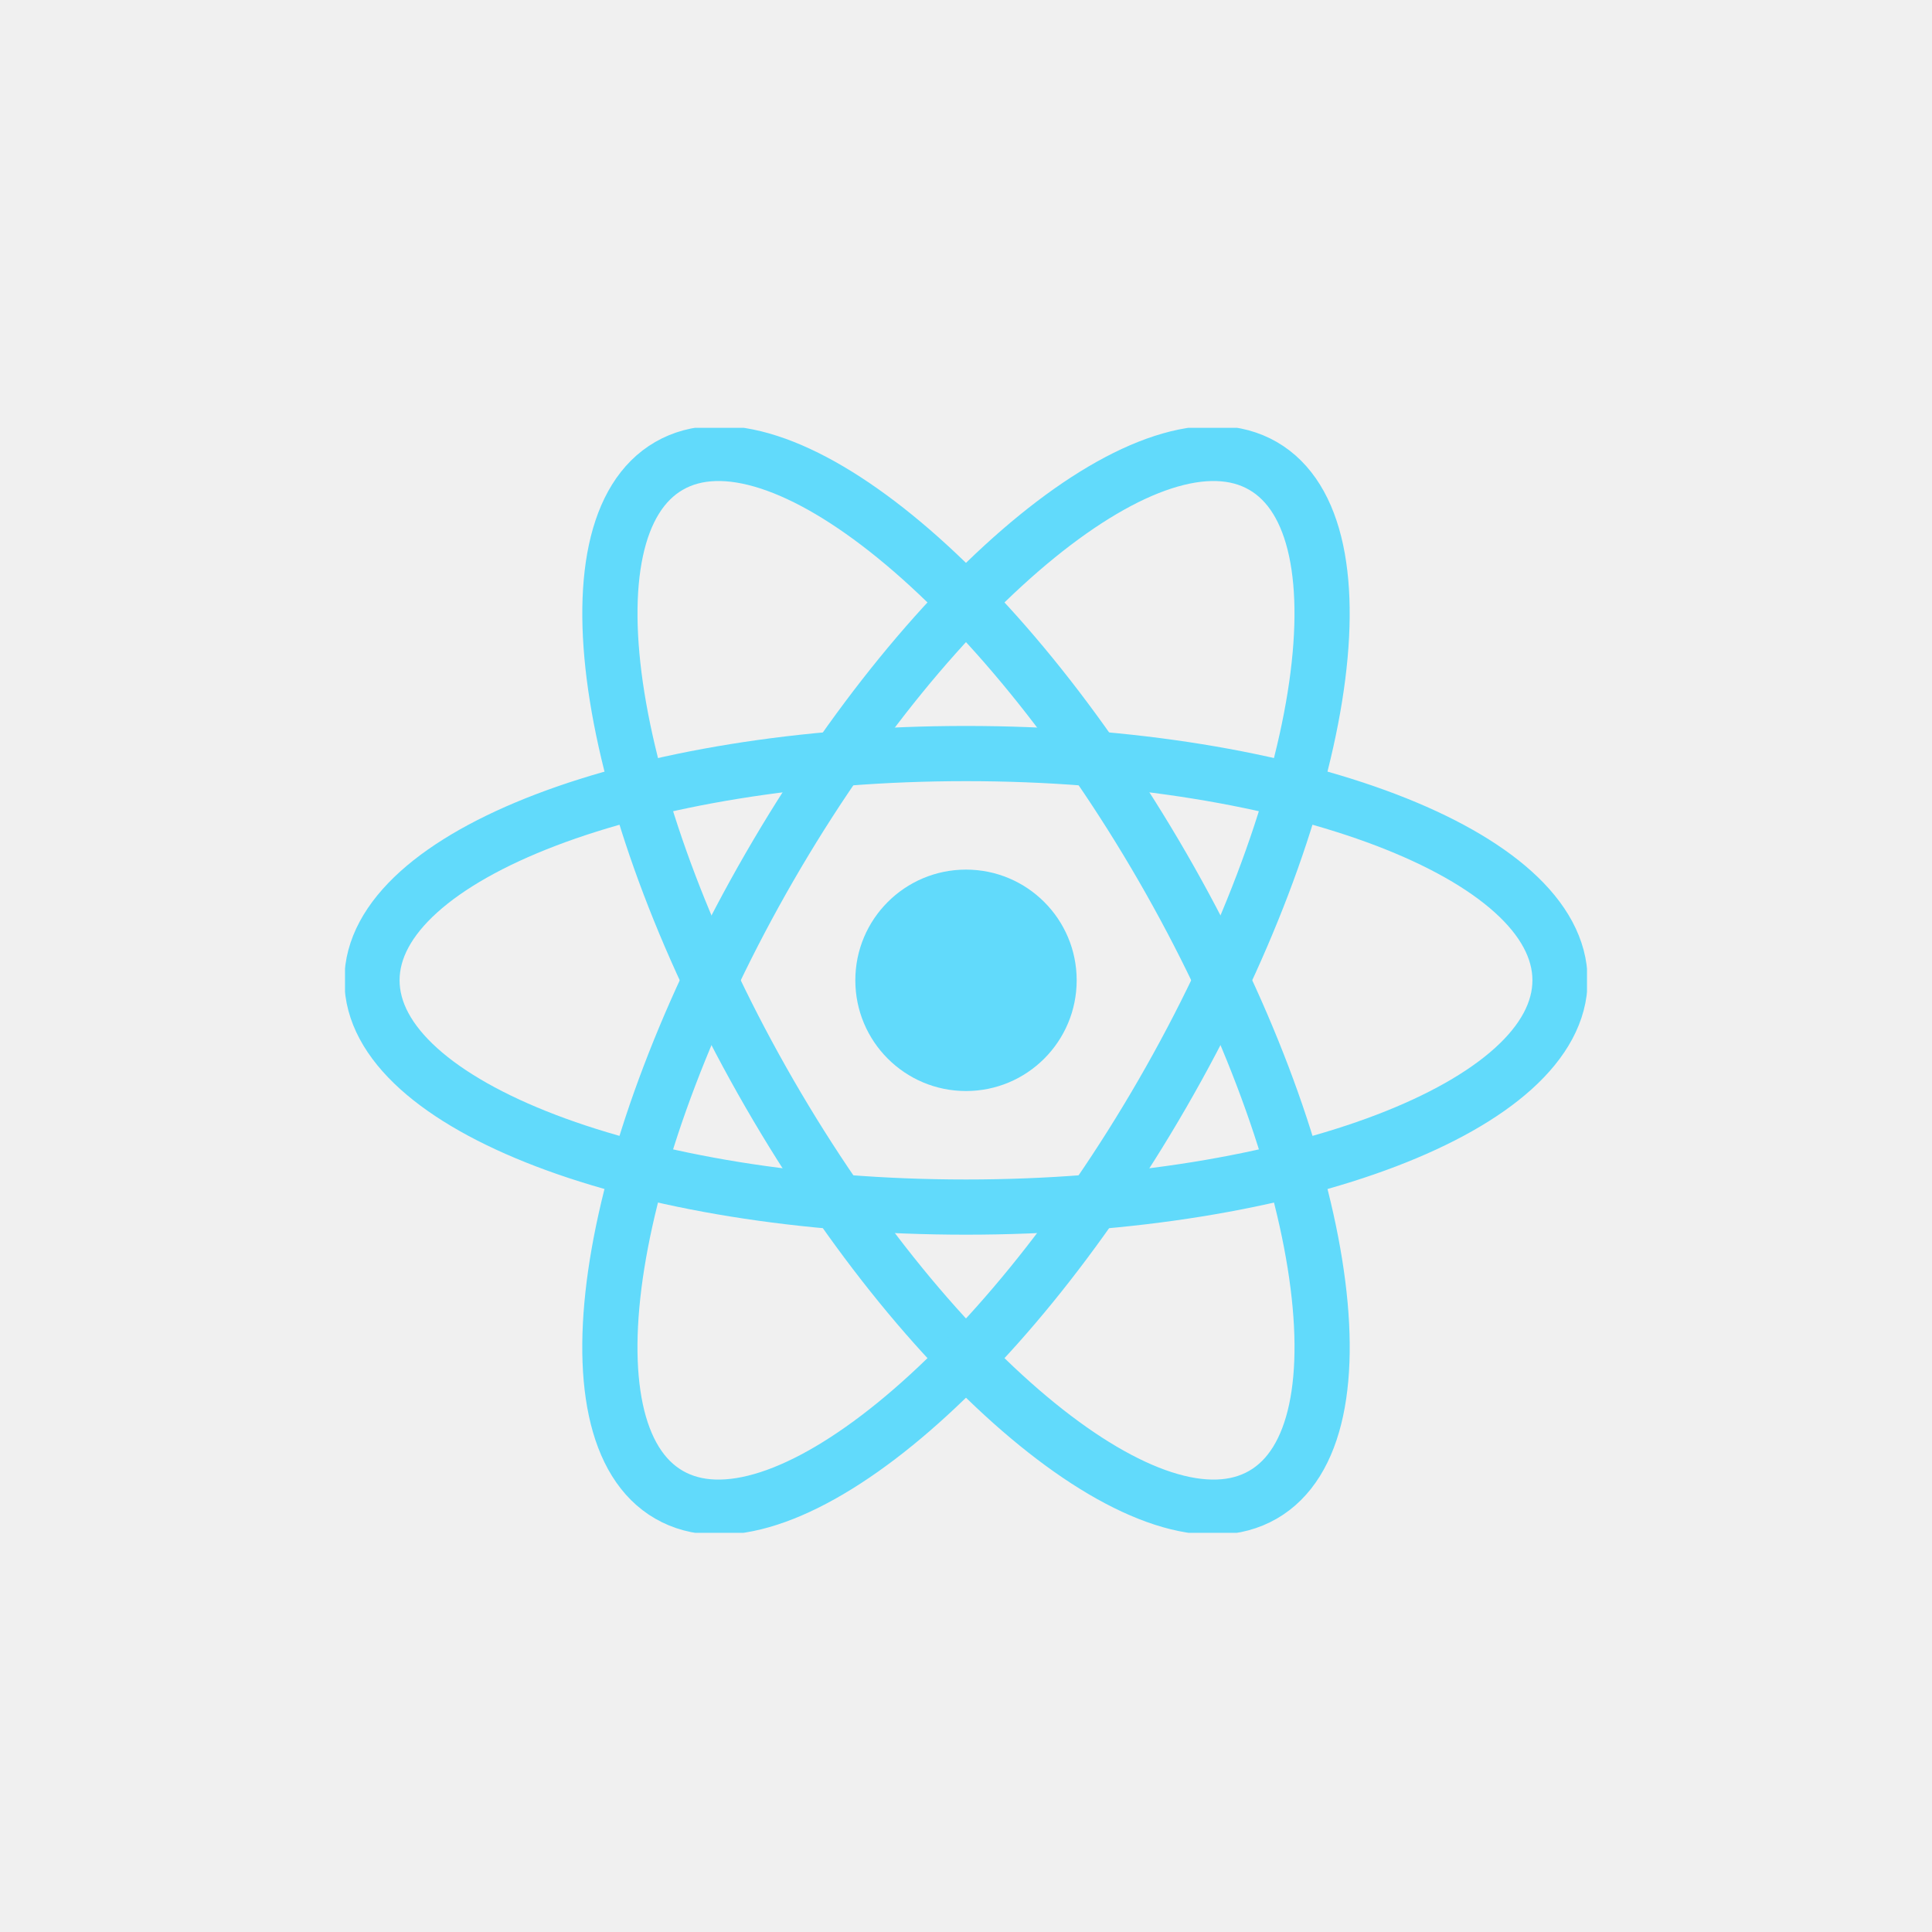
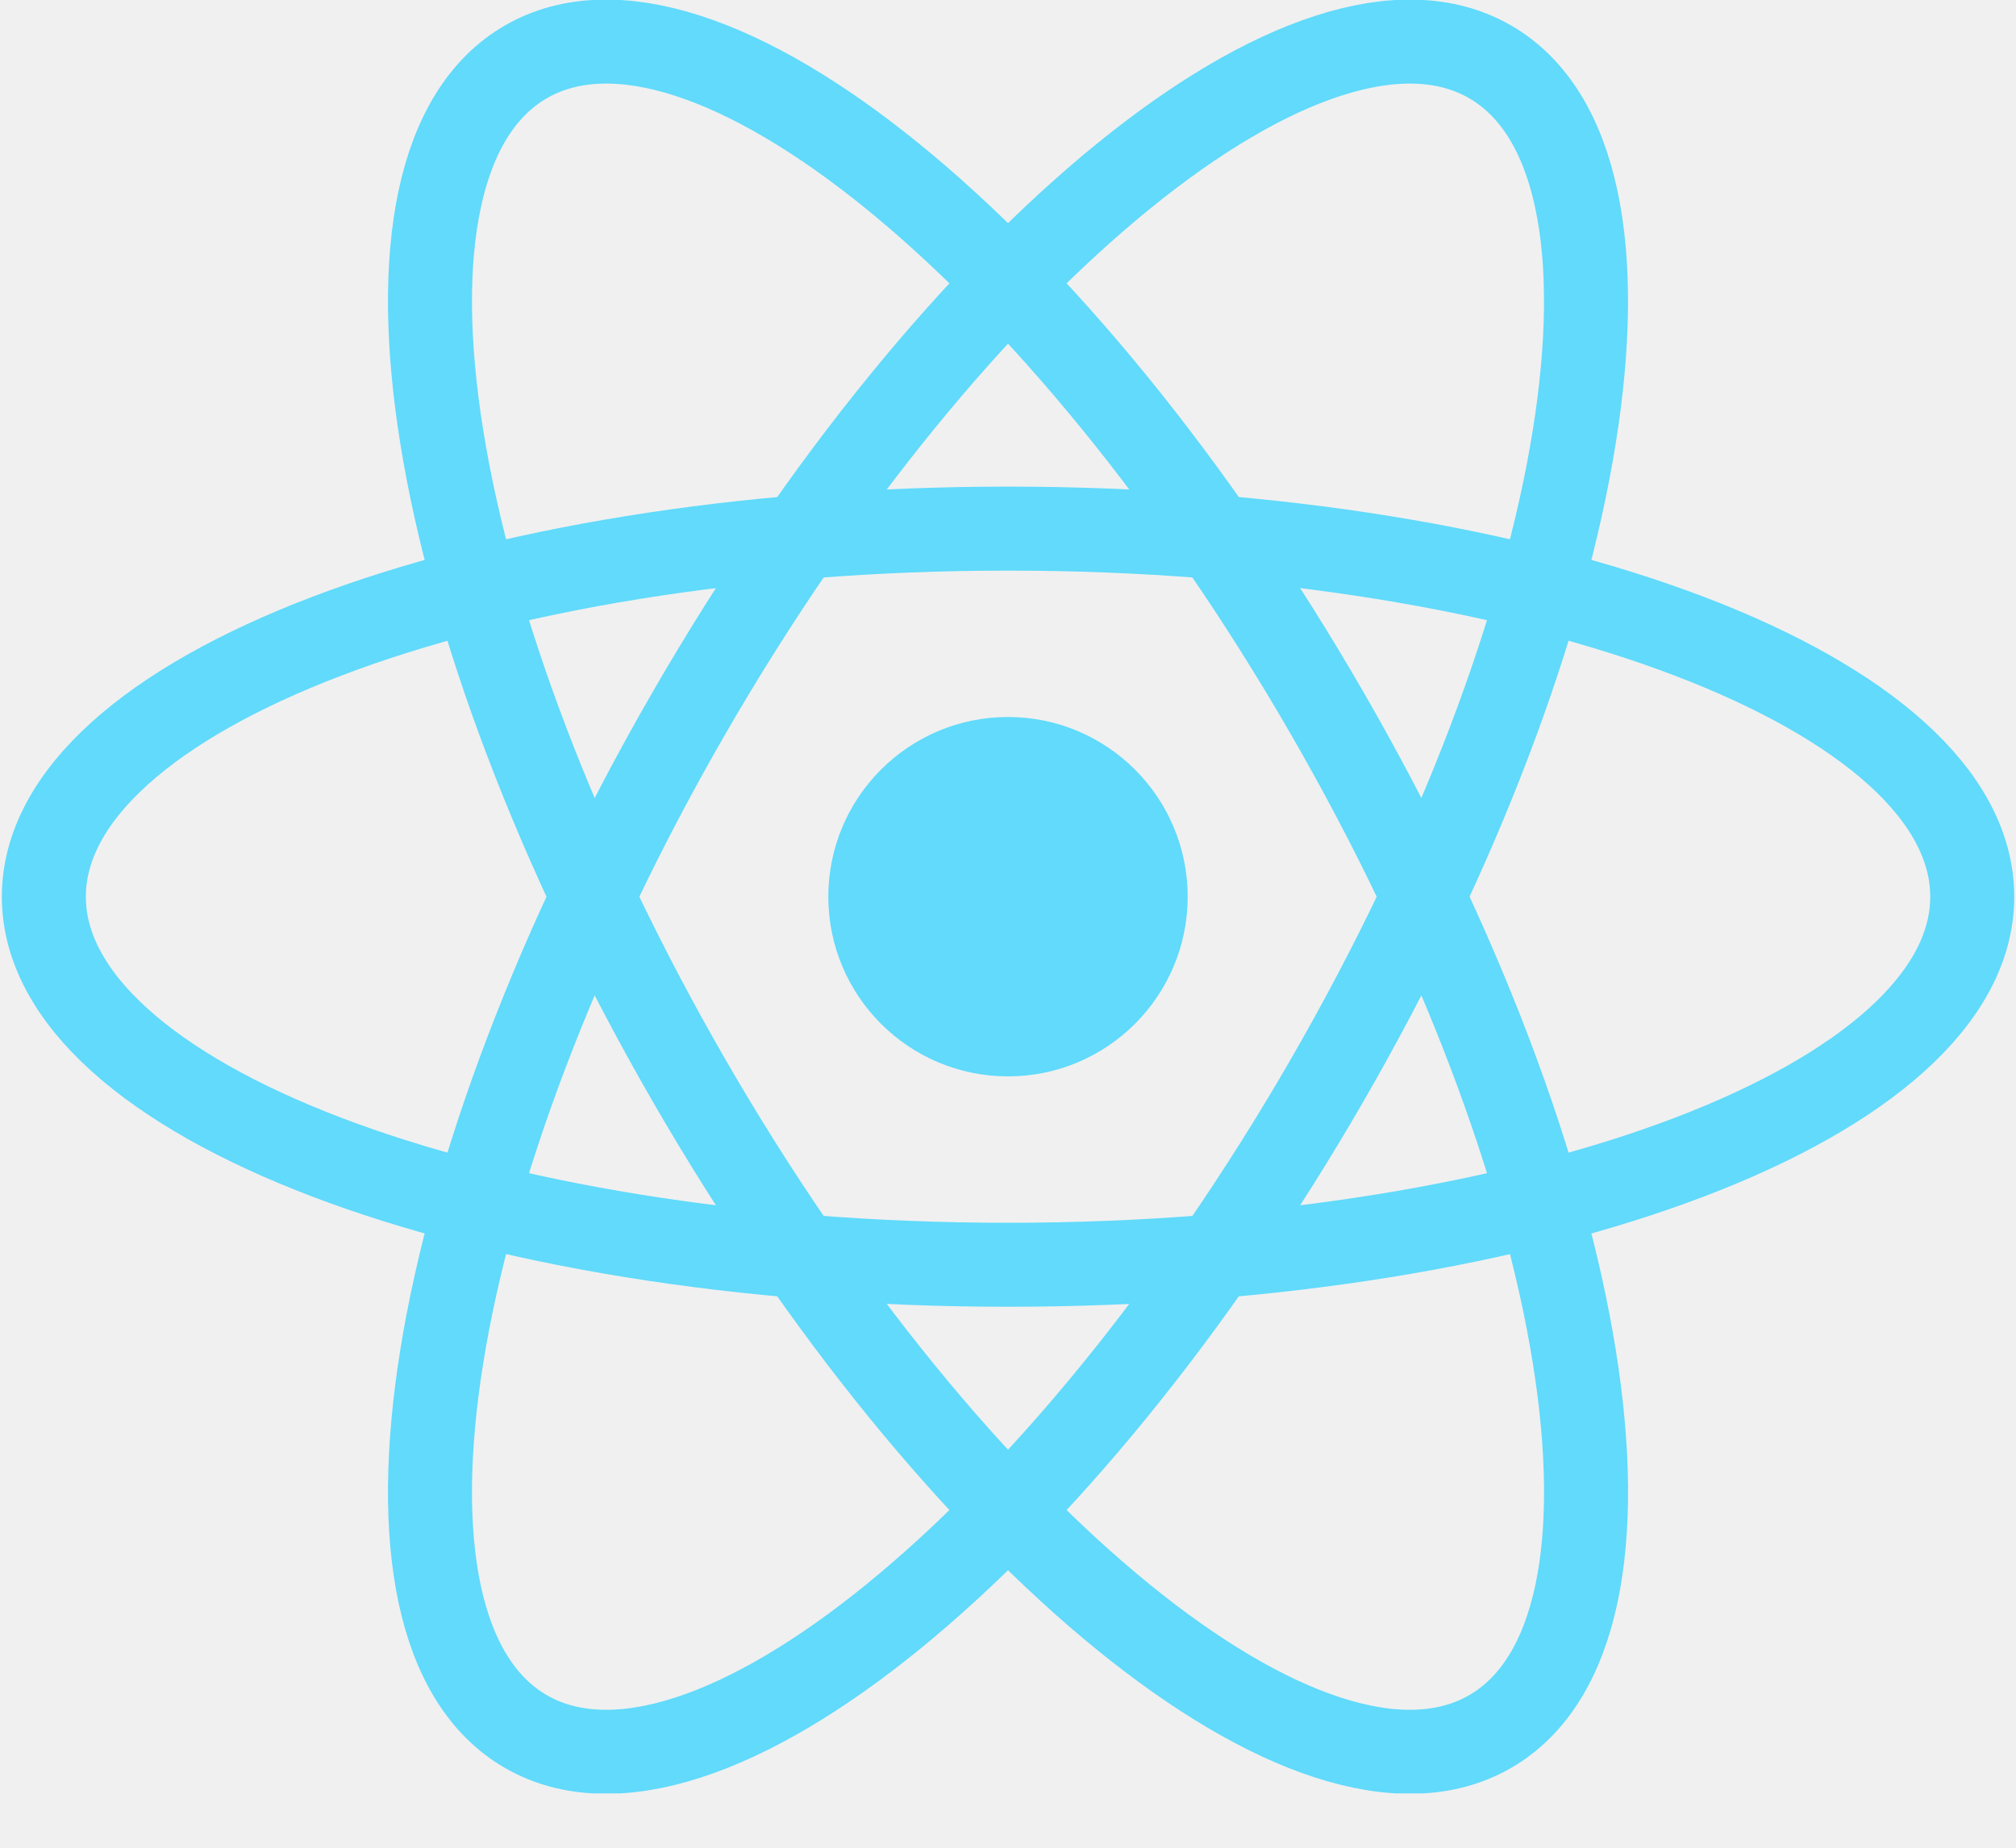
- <svg xmlns="http://www.w3.org/2000/svg" width="28" height="28" viewBox="0 0 28 28" fill="none">
-   <g clip-path="url(#clip0_8_2122)">
-     <path d="M14 15.812C14.886 15.812 15.604 15.094 15.604 14.207C15.604 13.321 14.886 12.603 14 12.603C13.114 12.603 12.396 13.321 12.396 14.207C12.396 15.094 13.114 15.812 14 15.812Z" fill="#61DAFB" />
-     <path d="M14 17.494C18.755 17.494 22.609 16.023 22.609 14.207C22.609 12.392 18.755 10.921 14 10.921C9.246 10.921 5.391 12.392 5.391 14.207C5.391 16.023 9.246 17.494 14 17.494Z" stroke="#61DAFB" stroke-width="0.8" />
-     <path d="M11.153 15.851C13.531 19.968 16.732 22.57 18.304 21.663C19.877 20.755 19.224 16.681 16.847 12.564C14.469 8.447 11.268 5.844 9.696 6.752C8.124 7.66 8.776 11.733 11.153 15.851Z" stroke="#61DAFB" stroke-width="0.8" />
-     <path d="M11.153 12.564C8.776 16.681 8.123 20.755 9.696 21.663C11.268 22.57 14.469 19.968 16.846 15.851C19.224 11.733 19.876 7.66 18.304 6.752C16.732 5.844 13.531 8.446 11.153 12.564Z" stroke="#61DAFB" stroke-width="0.8" />
+ <svg xmlns="http://www.w3.org/2000/svg" width="24" height="22" viewBox="0 0 24 22" fill="none">
+   <g clip-path="url(#clip0_67_2868)">
+     <path d="M12 12.816C13.181 12.816 14.139 11.858 14.139 10.677C14.139 9.495 13.181 8.537 12 8.537C10.819 8.537 9.861 9.495 9.861 10.677C9.861 11.858 10.819 12.816 12 12.816Z" fill="#61DAFB" />
+     <path d="M12 15.059C18.34 15.059 23.479 13.097 23.479 10.677C23.479 8.256 18.34 6.294 12 6.294C5.661 6.294 0.522 8.256 0.522 10.677C0.522 13.097 5.661 15.059 12 15.059Z" stroke="#61DAFB" />
+     <path d="M8.205 12.868C11.374 18.358 15.643 21.827 17.739 20.617C19.836 19.407 18.965 13.975 15.796 8.485C12.626 2.995 8.357 -0.474 6.261 0.736C4.165 1.946 5.035 7.378 8.205 12.868Z" stroke="#61DAFB" />
+     <path d="M8.205 8.485C5.035 13.975 4.165 19.407 6.261 20.617C8.357 21.827 12.626 18.358 15.796 12.868C18.965 7.378 19.835 1.946 17.739 0.736C15.643 -0.474 11.374 2.995 8.205 8.485Z" stroke="#61DAFB" />
  </g>
  <defs>
-     <clipPath id="clip0_8_2122">
-       <rect width="18" height="16.015" fill="white" transform="translate(5 6.20001)" />
+     <clipPath id="clip0_67_2868">
+       <rect width="24" height="21.353" fill="white" />
    </clipPath>
  </defs>
</svg>
